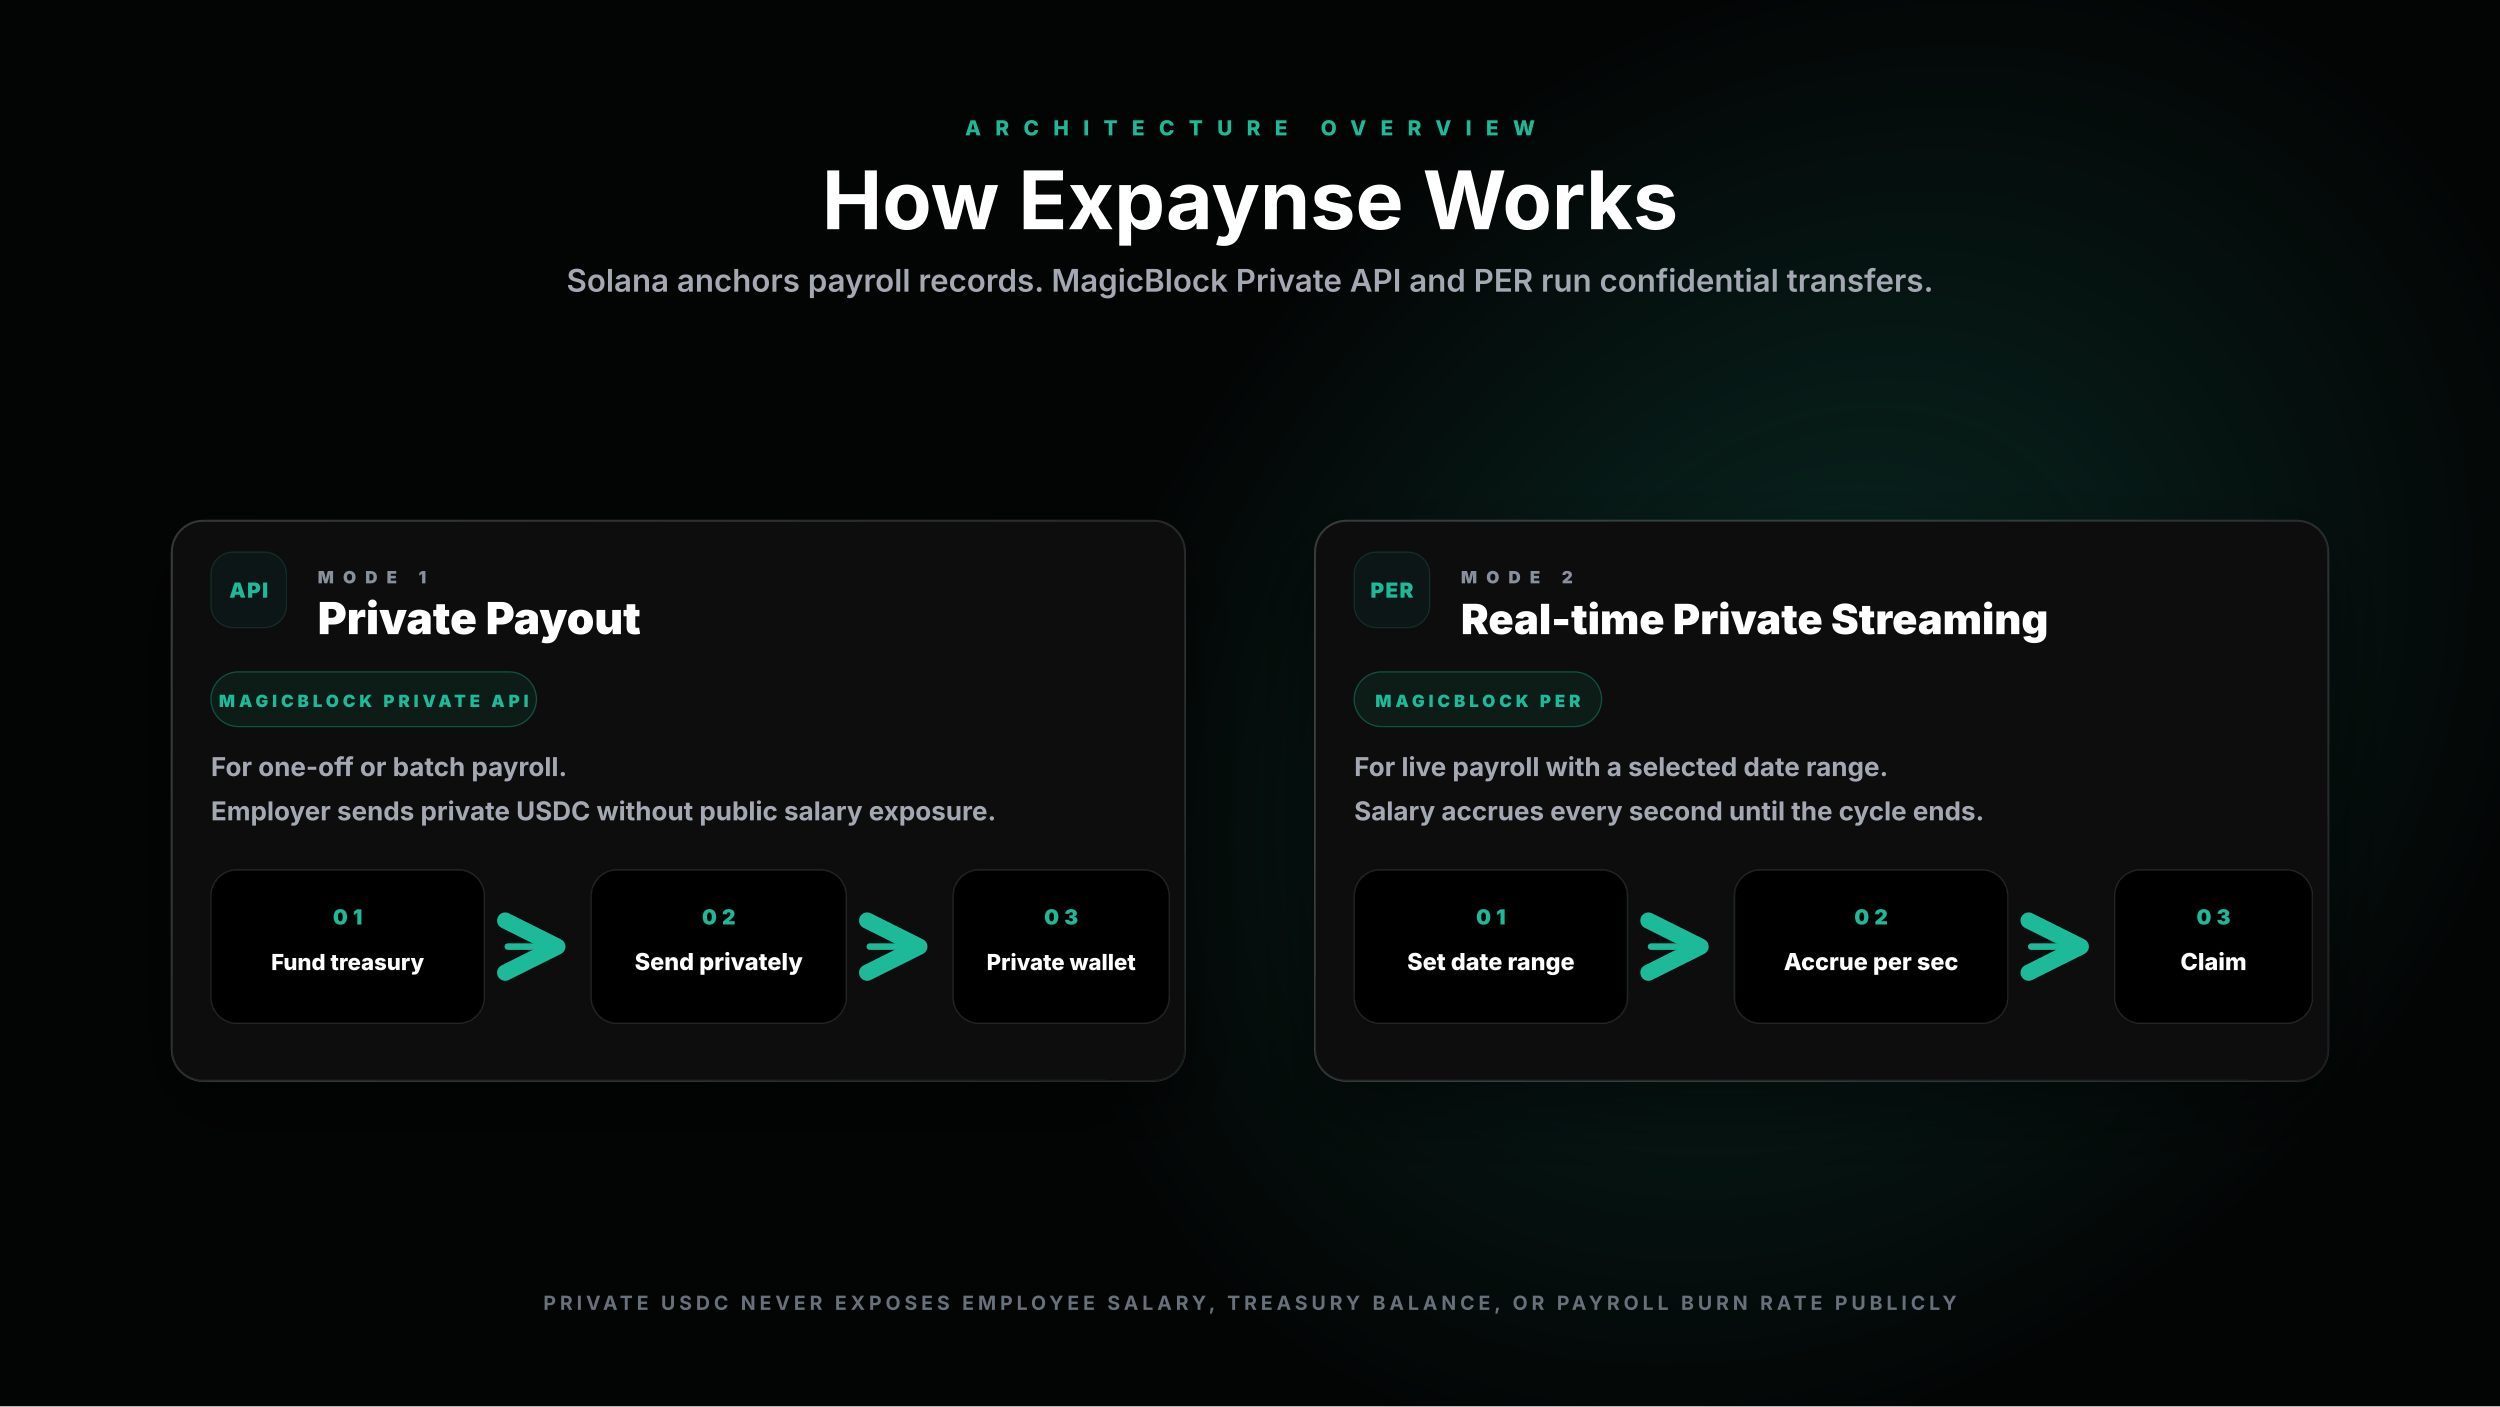
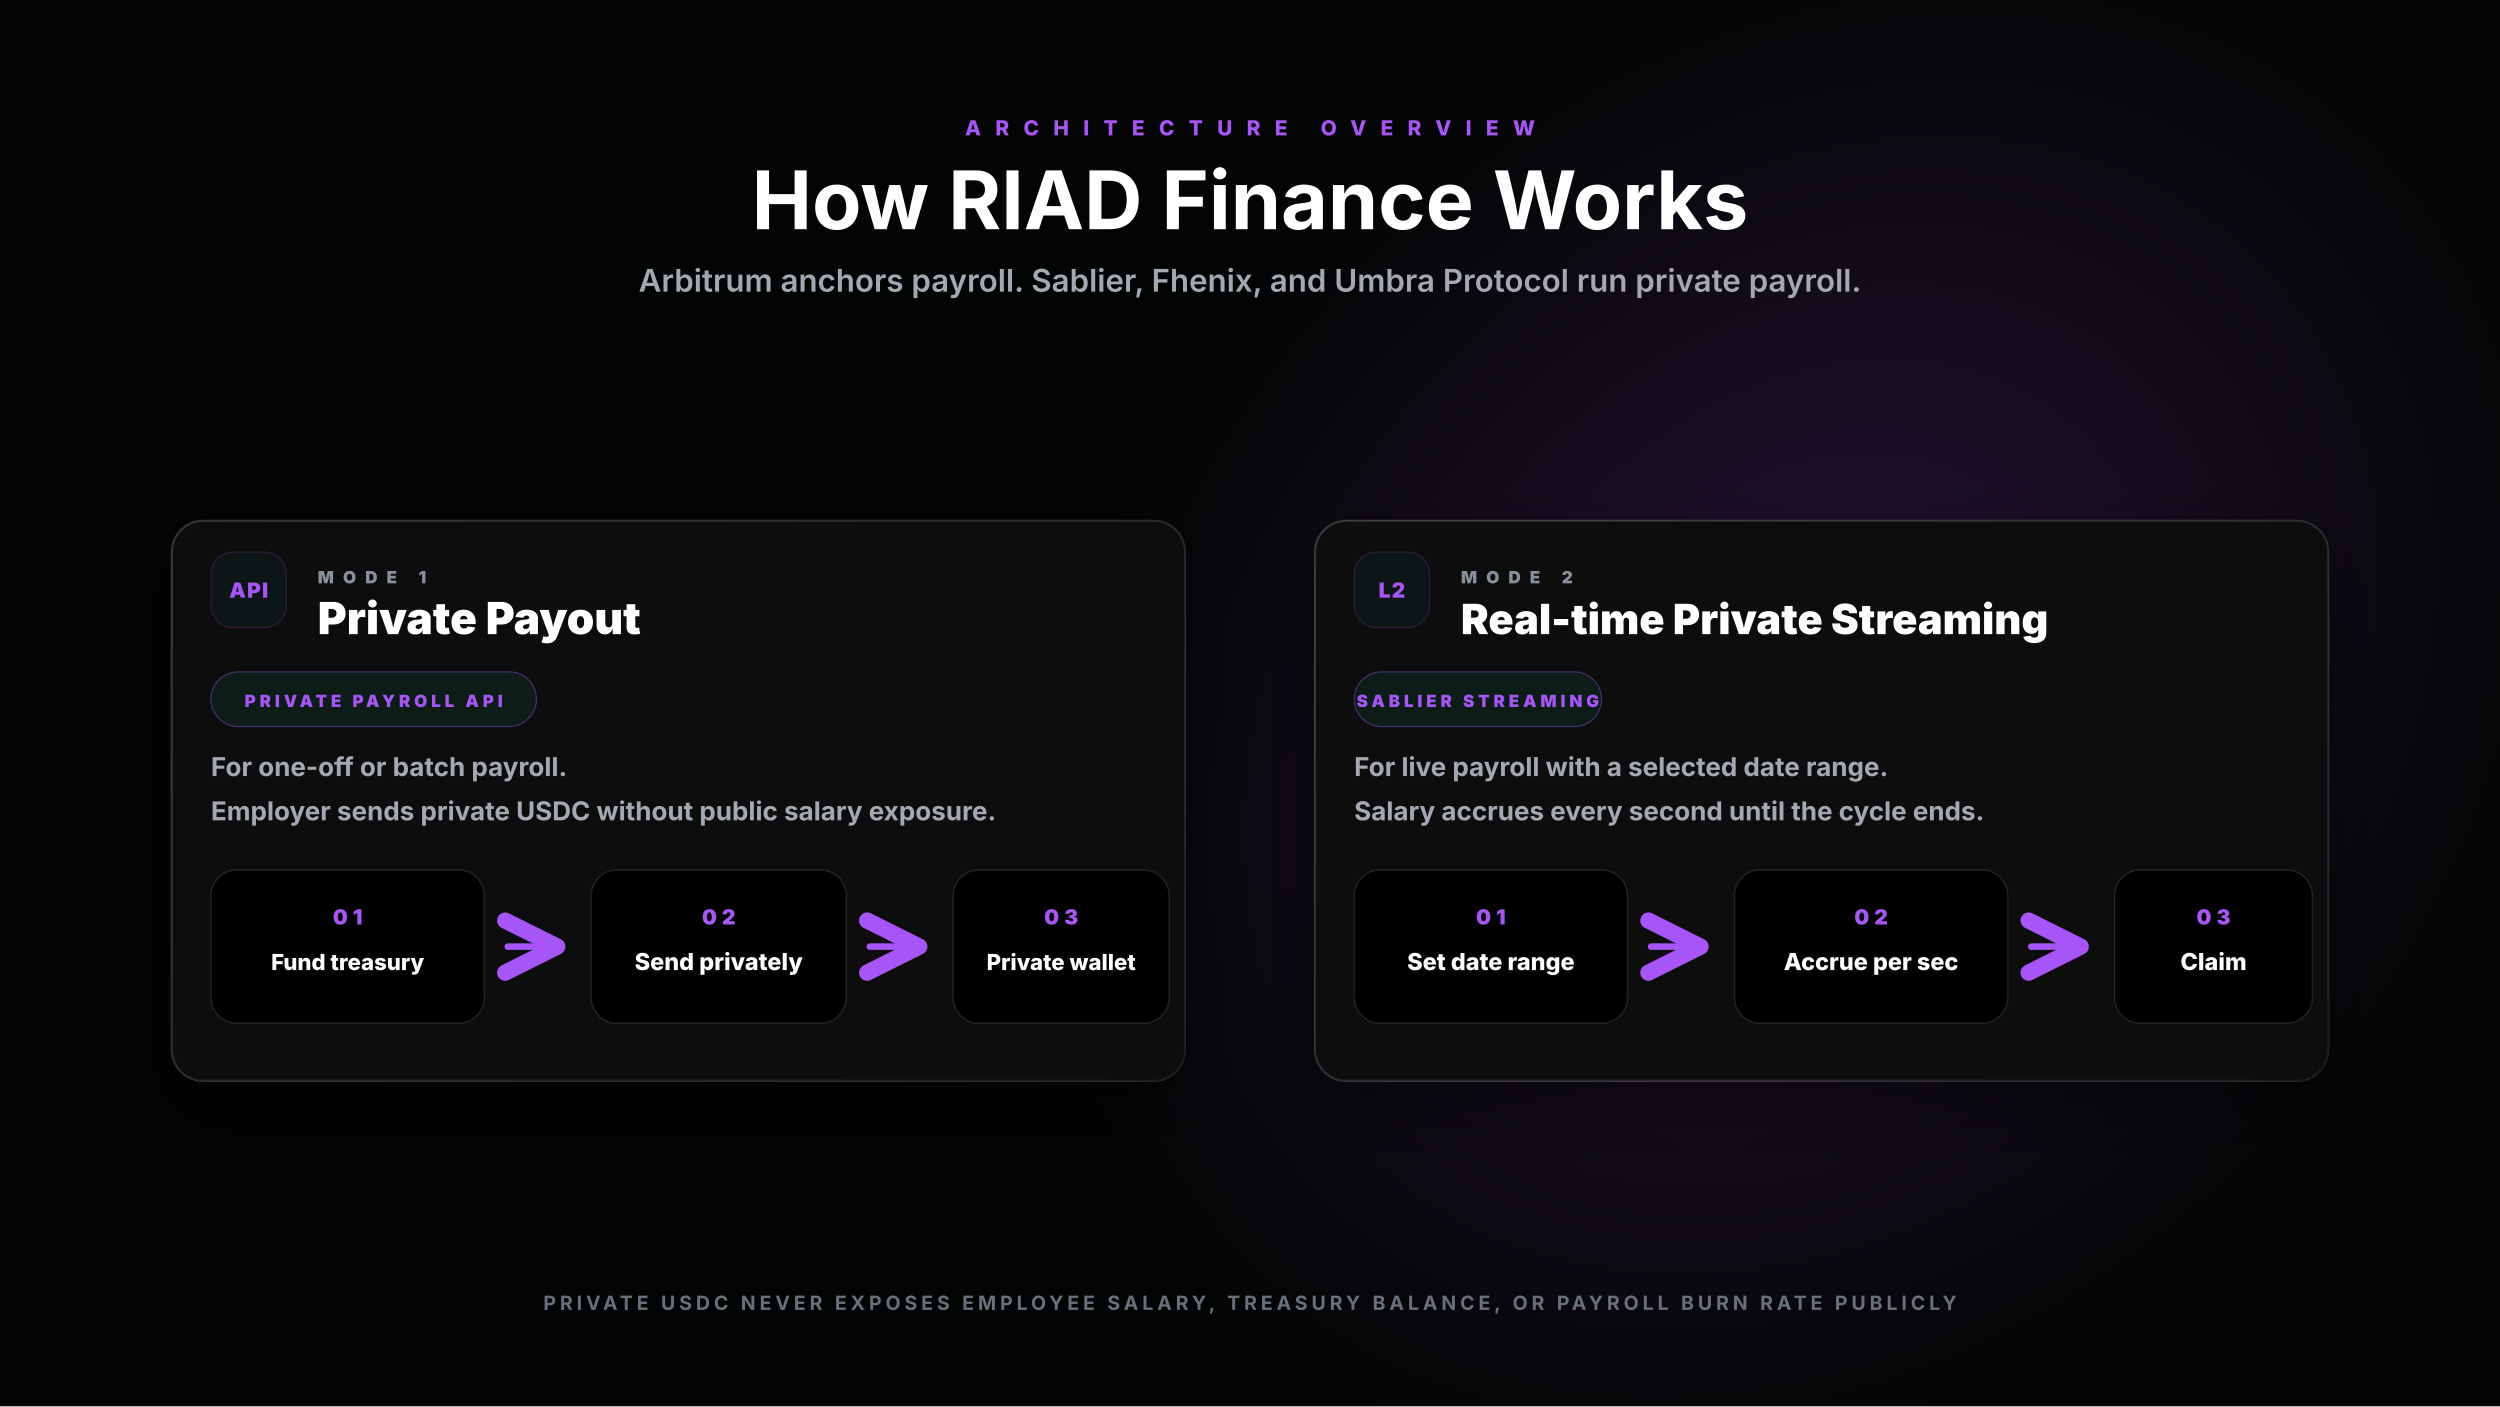
<svg xmlns="http://www.w3.org/2000/svg" width="1920" height="1080" viewBox="0 0 1920 1080" fill="none">
  <rect width="1920" height="1080" fill="#030404" />
  <radialGradient id="glow" cx="0" cy="0" r="1" gradientUnits="userSpaceOnUse" gradientTransform="translate(1390 540) rotate(135) scale(660 520)">
-     <stop stop-color="#1EBA98" stop-opacity="0.2" />
-     <stop offset="1" stop-color="#1EBA98" stop-opacity="0" />
+     <stop stop-color="#a855f7" stop-opacity="0.2" />
+     <stop offset="1" stop-color="#a855f7" stop-opacity="0" />
  </radialGradient>
  <rect width="1920" height="1080" fill="url(#glow)" />
  <defs>
    <filter id="softShadow" x="-20%" y="-20%" width="140%" height="140%">
      <feDropShadow dx="0" dy="24" stdDeviation="28" flood-color="#000000" flood-opacity="0.45" />
    </filter>
    <marker id="arrow" markerWidth="12" markerHeight="12" refX="10" refY="6" orient="auto" markerUnits="strokeWidth">
-       <path d="M2 2L10 6L2 10" stroke="#1EBA98" stroke-width="2.5" stroke-linecap="round" stroke-linejoin="round" />
+       <path d="M2 2L10 6L2 10" stroke="#a855f7" stroke-width="2.5" stroke-linecap="round" stroke-linejoin="round" />
    </marker>
    <linearGradient id="cardStroke" x1="0" y1="0" x2="1" y2="1">
      <stop stop-color="#FFFFFF" stop-opacity="0.18" />
      <stop offset="1" stop-color="#FFFFFF" stop-opacity="0.06" />
    </linearGradient>
    <linearGradient id="privateStroke" x1="0" y1="0" x2="1" y2="1">
-       <stop stop-color="#1EBA98" stop-opacity="0.55" />
-       <stop offset="1" stop-color="#1EBA98" stop-opacity="0.18" />
+       <stop stop-color="#a855f7" stop-opacity="0.55" />
+       <stop offset="1" stop-color="#a855f7" stop-opacity="0.18" />
    </linearGradient>
  </defs>
-   <text x="960" y="104" fill="#1EBA98" font-family="Inter, Arial, sans-serif" font-size="16" font-weight="800" text-anchor="middle" letter-spacing="11">ARCHITECTURE OVERVIEW</text>
-   <text x="960" y="176" fill="#FFFFFF" font-family="Inter, Arial, sans-serif" font-size="62" font-weight="650" text-anchor="middle">How Expaynse Works</text>
+   <text x="960" y="104" fill="#a855f7" font-family="Inter, Arial, sans-serif" font-size="16" font-weight="800" text-anchor="middle" letter-spacing="11">ARCHITECTURE OVERVIEW</text>
+   <text x="960" y="176" fill="#FFFFFF" font-family="Inter, Arial, sans-serif" font-size="62" font-weight="650" text-anchor="middle">How RIAD Finance Works</text>
  <text x="960" y="224" fill="#A3A8B3" font-family="Inter, Arial, sans-serif" font-size="24" font-weight="600" text-anchor="middle">
-     Solana anchors payroll records. MagicBlock Private API and PER run confidential transfers.
+     Arbitrum anchors payroll. Sablier, Fhenix, and Umbra Protocol run private payroll.
  </text>
  <g filter="url(#softShadow)" transform="translate(0 52)">
    <rect x="132" y="348" width="778" height="430" rx="24" fill="#0C0D0D" stroke="url(#cardStroke)" stroke-width="1.5" />
-     <rect x="162" y="372" width="58" height="58" rx="17" fill="#111414" stroke="#1EBA98" stroke-opacity="0.18" />
-     <text x="191" y="407" fill="#1EBA98" font-family="Inter, Arial, sans-serif" font-size="16" font-weight="900" text-anchor="middle" letter-spacing="1">API</text>
+     <rect x="162" y="372" width="58" height="58" rx="17" fill="#111414" stroke="#a855f7" stroke-opacity="0.18" />
+     <text x="191" y="407" fill="#a855f7" font-family="Inter, Arial, sans-serif" font-size="16" font-weight="900" text-anchor="middle" letter-spacing="1">API</text>
    <text x="244" y="396" fill="#88909D" font-family="Inter, Arial, sans-serif" font-size="13" font-weight="850" letter-spacing="7">MODE 1</text>
    <text x="244" y="435" fill="#FFFFFF" font-family="Inter, Arial, sans-serif" font-size="34" font-weight="850">Private Payout</text>
-     <rect x="162" y="464" width="250" height="42" rx="21" fill="#071B16" stroke="#1EBA98" stroke-opacity="0.38" />
-     <text x="287" y="491" fill="#1EBA98" font-family="Inter, Arial, sans-serif" font-size="13" font-weight="850" text-anchor="middle" letter-spacing="3">MAGICBLOCK PRIVATE API</text>
+     <rect x="162" y="464" width="250" height="42" rx="21" fill="#071B16" stroke="#a855f7" stroke-opacity="0.38" />
+     <text x="287" y="491" fill="#a855f7" font-family="Inter, Arial, sans-serif" font-size="13" font-weight="850" text-anchor="middle" letter-spacing="3">PRIVATE PAYROLL API</text>
    <text x="162" y="544" fill="#A3A8B3" font-family="Inter, Arial, sans-serif" font-size="20" font-weight="650">For one-off or batch payroll.</text>
    <text x="162" y="578" fill="#A3A8B3" font-family="Inter, Arial, sans-serif" font-size="20" font-weight="650">Employer sends private USDC without public salary exposure.</text>
    <g transform="translate(162 616)">
      <rect width="210" height="118" rx="20" fill="#050606" stroke="#FFFFFF" stroke-opacity="0.11" />
-       <text x="105" y="42" fill="#1EBA98" font-family="Inter, Arial, sans-serif" font-size="16" font-weight="850" text-anchor="middle" letter-spacing="4">01</text>
+       <text x="105" y="42" fill="#a855f7" font-family="Inter, Arial, sans-serif" font-size="16" font-weight="850" text-anchor="middle" letter-spacing="4">01</text>
      <text x="105" y="77" fill="#FFFFFF" font-family="Inter, Arial, sans-serif" font-size="17" font-weight="800" text-anchor="middle">Fund treasury</text>
    </g>
-     <path d="M390 675H428" stroke="#1EBA98" stroke-width="5" stroke-linecap="round" marker-end="url(#arrow)" />
+     <path d="M390 675H428" stroke="#a855f7" stroke-width="5" stroke-linecap="round" marker-end="url(#arrow)" />
    <g transform="translate(454 616)">
      <rect width="196" height="118" rx="20" fill="#050606" stroke="#FFFFFF" stroke-opacity="0.11" />
-       <text x="98" y="42" fill="#1EBA98" font-family="Inter, Arial, sans-serif" font-size="16" font-weight="850" text-anchor="middle" letter-spacing="4">02</text>
+       <text x="98" y="42" fill="#a855f7" font-family="Inter, Arial, sans-serif" font-size="16" font-weight="850" text-anchor="middle" letter-spacing="4">02</text>
      <text x="98" y="77" fill="#FFFFFF" font-family="Inter, Arial, sans-serif" font-size="18" font-weight="800" text-anchor="middle">Send privately</text>
    </g>
-     <path d="M668 675H706" stroke="#1EBA98" stroke-width="5" stroke-linecap="round" marker-end="url(#arrow)" />
+     <path d="M668 675H706" stroke="#a855f7" stroke-width="5" stroke-linecap="round" marker-end="url(#arrow)" />
    <g transform="translate(732 616)">
      <rect width="166" height="118" rx="20" fill="#050606" stroke="#FFFFFF" stroke-opacity="0.11" />
-       <text x="83" y="42" fill="#1EBA98" font-family="Inter, Arial, sans-serif" font-size="16" font-weight="850" text-anchor="middle" letter-spacing="4">03</text>
+       <text x="83" y="42" fill="#a855f7" font-family="Inter, Arial, sans-serif" font-size="16" font-weight="850" text-anchor="middle" letter-spacing="4">03</text>
      <text x="83" y="77" fill="#FFFFFF" font-family="Inter, Arial, sans-serif" font-size="17" font-weight="800" text-anchor="middle">Private wallet</text>
    </g>
  </g>
  <g filter="url(#softShadow)" transform="translate(0 52)">
    <rect x="1010" y="348" width="778" height="430" rx="24" fill="#0C0D0D" stroke="url(#cardStroke)" stroke-width="1.5" />
-     <rect x="1040" y="372" width="58" height="58" rx="17" fill="#111414" stroke="#1EBA98" stroke-opacity="0.18" />
-     <text x="1069" y="407" fill="#1EBA98" font-family="Inter, Arial, sans-serif" font-size="16" font-weight="900" text-anchor="middle" letter-spacing="1">PER</text>
+     <rect x="1040" y="372" width="58" height="58" rx="17" fill="#111414" stroke="#a855f7" stroke-opacity="0.18" />
+     <text x="1069" y="407" fill="#a855f7" font-family="Inter, Arial, sans-serif" font-size="16" font-weight="900" text-anchor="middle" letter-spacing="1">L2</text>
    <text x="1122" y="396" fill="#88909D" font-family="Inter, Arial, sans-serif" font-size="13" font-weight="850" letter-spacing="7">MODE 2</text>
    <text x="1122" y="435" fill="#FFFFFF" font-family="Inter, Arial, sans-serif" font-size="32" font-weight="850">Real-time Private Streaming</text>
-     <rect x="1040" y="464" width="190" height="42" rx="21" fill="#071B16" stroke="#1EBA98" stroke-opacity="0.38" />
-     <text x="1135" y="491" fill="#1EBA98" font-family="Inter, Arial, sans-serif" font-size="13" font-weight="850" text-anchor="middle" letter-spacing="3">MAGICBLOCK PER</text>
+     <rect x="1040" y="464" width="190" height="42" rx="21" fill="#071B16" stroke="#a855f7" stroke-opacity="0.38" />
+     <text x="1135" y="491" fill="#a855f7" font-family="Inter, Arial, sans-serif" font-size="13" font-weight="850" text-anchor="middle" letter-spacing="3">SABLIER STREAMING</text>
    <text x="1040" y="544" fill="#A3A8B3" font-family="Inter, Arial, sans-serif" font-size="20" font-weight="650">For live payroll with a selected date range.</text>
    <text x="1040" y="578" fill="#A3A8B3" font-family="Inter, Arial, sans-serif" font-size="20" font-weight="650">Salary accrues every second until the cycle ends.</text>
    <g transform="translate(1040 616)">
      <rect width="210" height="118" rx="20" fill="#050606" stroke="#FFFFFF" stroke-opacity="0.11" />
-       <text x="105" y="42" fill="#1EBA98" font-family="Inter, Arial, sans-serif" font-size="16" font-weight="850" text-anchor="middle" letter-spacing="4">01</text>
+       <text x="105" y="42" fill="#a855f7" font-family="Inter, Arial, sans-serif" font-size="16" font-weight="850" text-anchor="middle" letter-spacing="4">01</text>
      <text x="105" y="77" fill="#FFFFFF" font-family="Inter, Arial, sans-serif" font-size="18" font-weight="800" text-anchor="middle">Set date range</text>
    </g>
-     <path d="M1268 675H1306" stroke="#1EBA98" stroke-width="5" stroke-linecap="round" marker-end="url(#arrow)" />
+     <path d="M1268 675H1306" stroke="#a855f7" stroke-width="5" stroke-linecap="round" marker-end="url(#arrow)" />
    <g transform="translate(1332 616)">
      <rect width="210" height="118" rx="20" fill="#050606" stroke="#FFFFFF" stroke-opacity="0.11" />
-       <text x="105" y="42" fill="#1EBA98" font-family="Inter, Arial, sans-serif" font-size="16" font-weight="850" text-anchor="middle" letter-spacing="4">02</text>
+       <text x="105" y="42" fill="#a855f7" font-family="Inter, Arial, sans-serif" font-size="16" font-weight="850" text-anchor="middle" letter-spacing="4">02</text>
      <text x="105" y="77" fill="#FFFFFF" font-family="Inter, Arial, sans-serif" font-size="18" font-weight="800" text-anchor="middle">Accrue per sec</text>
    </g>
-     <path d="M1560 675H1598" stroke="#1EBA98" stroke-width="5" stroke-linecap="round" marker-end="url(#arrow)" />
+     <path d="M1560 675H1598" stroke="#a855f7" stroke-width="5" stroke-linecap="round" marker-end="url(#arrow)" />
    <g transform="translate(1624 616)">
      <rect width="152" height="118" rx="20" fill="#050606" stroke="#FFFFFF" stroke-opacity="0.11" />
-       <text x="76" y="42" fill="#1EBA98" font-family="Inter, Arial, sans-serif" font-size="16" font-weight="850" text-anchor="middle" letter-spacing="4">03</text>
+       <text x="76" y="42" fill="#a855f7" font-family="Inter, Arial, sans-serif" font-size="16" font-weight="850" text-anchor="middle" letter-spacing="4">03</text>
      <text x="76" y="77" fill="#FFFFFF" font-family="Inter, Arial, sans-serif" font-size="18" font-weight="800" text-anchor="middle">Claim</text>
    </g>
  </g>
  <text x="960" y="1006" fill="#68707B" font-family="Inter, Arial, sans-serif" font-size="15" font-weight="700" text-anchor="middle" letter-spacing="3">
    PRIVATE USDC NEVER EXPOSES EMPLOYEE SALARY, TREASURY BALANCE, OR PAYROLL BURN RATE PUBLICLY
  </text>
</svg>
